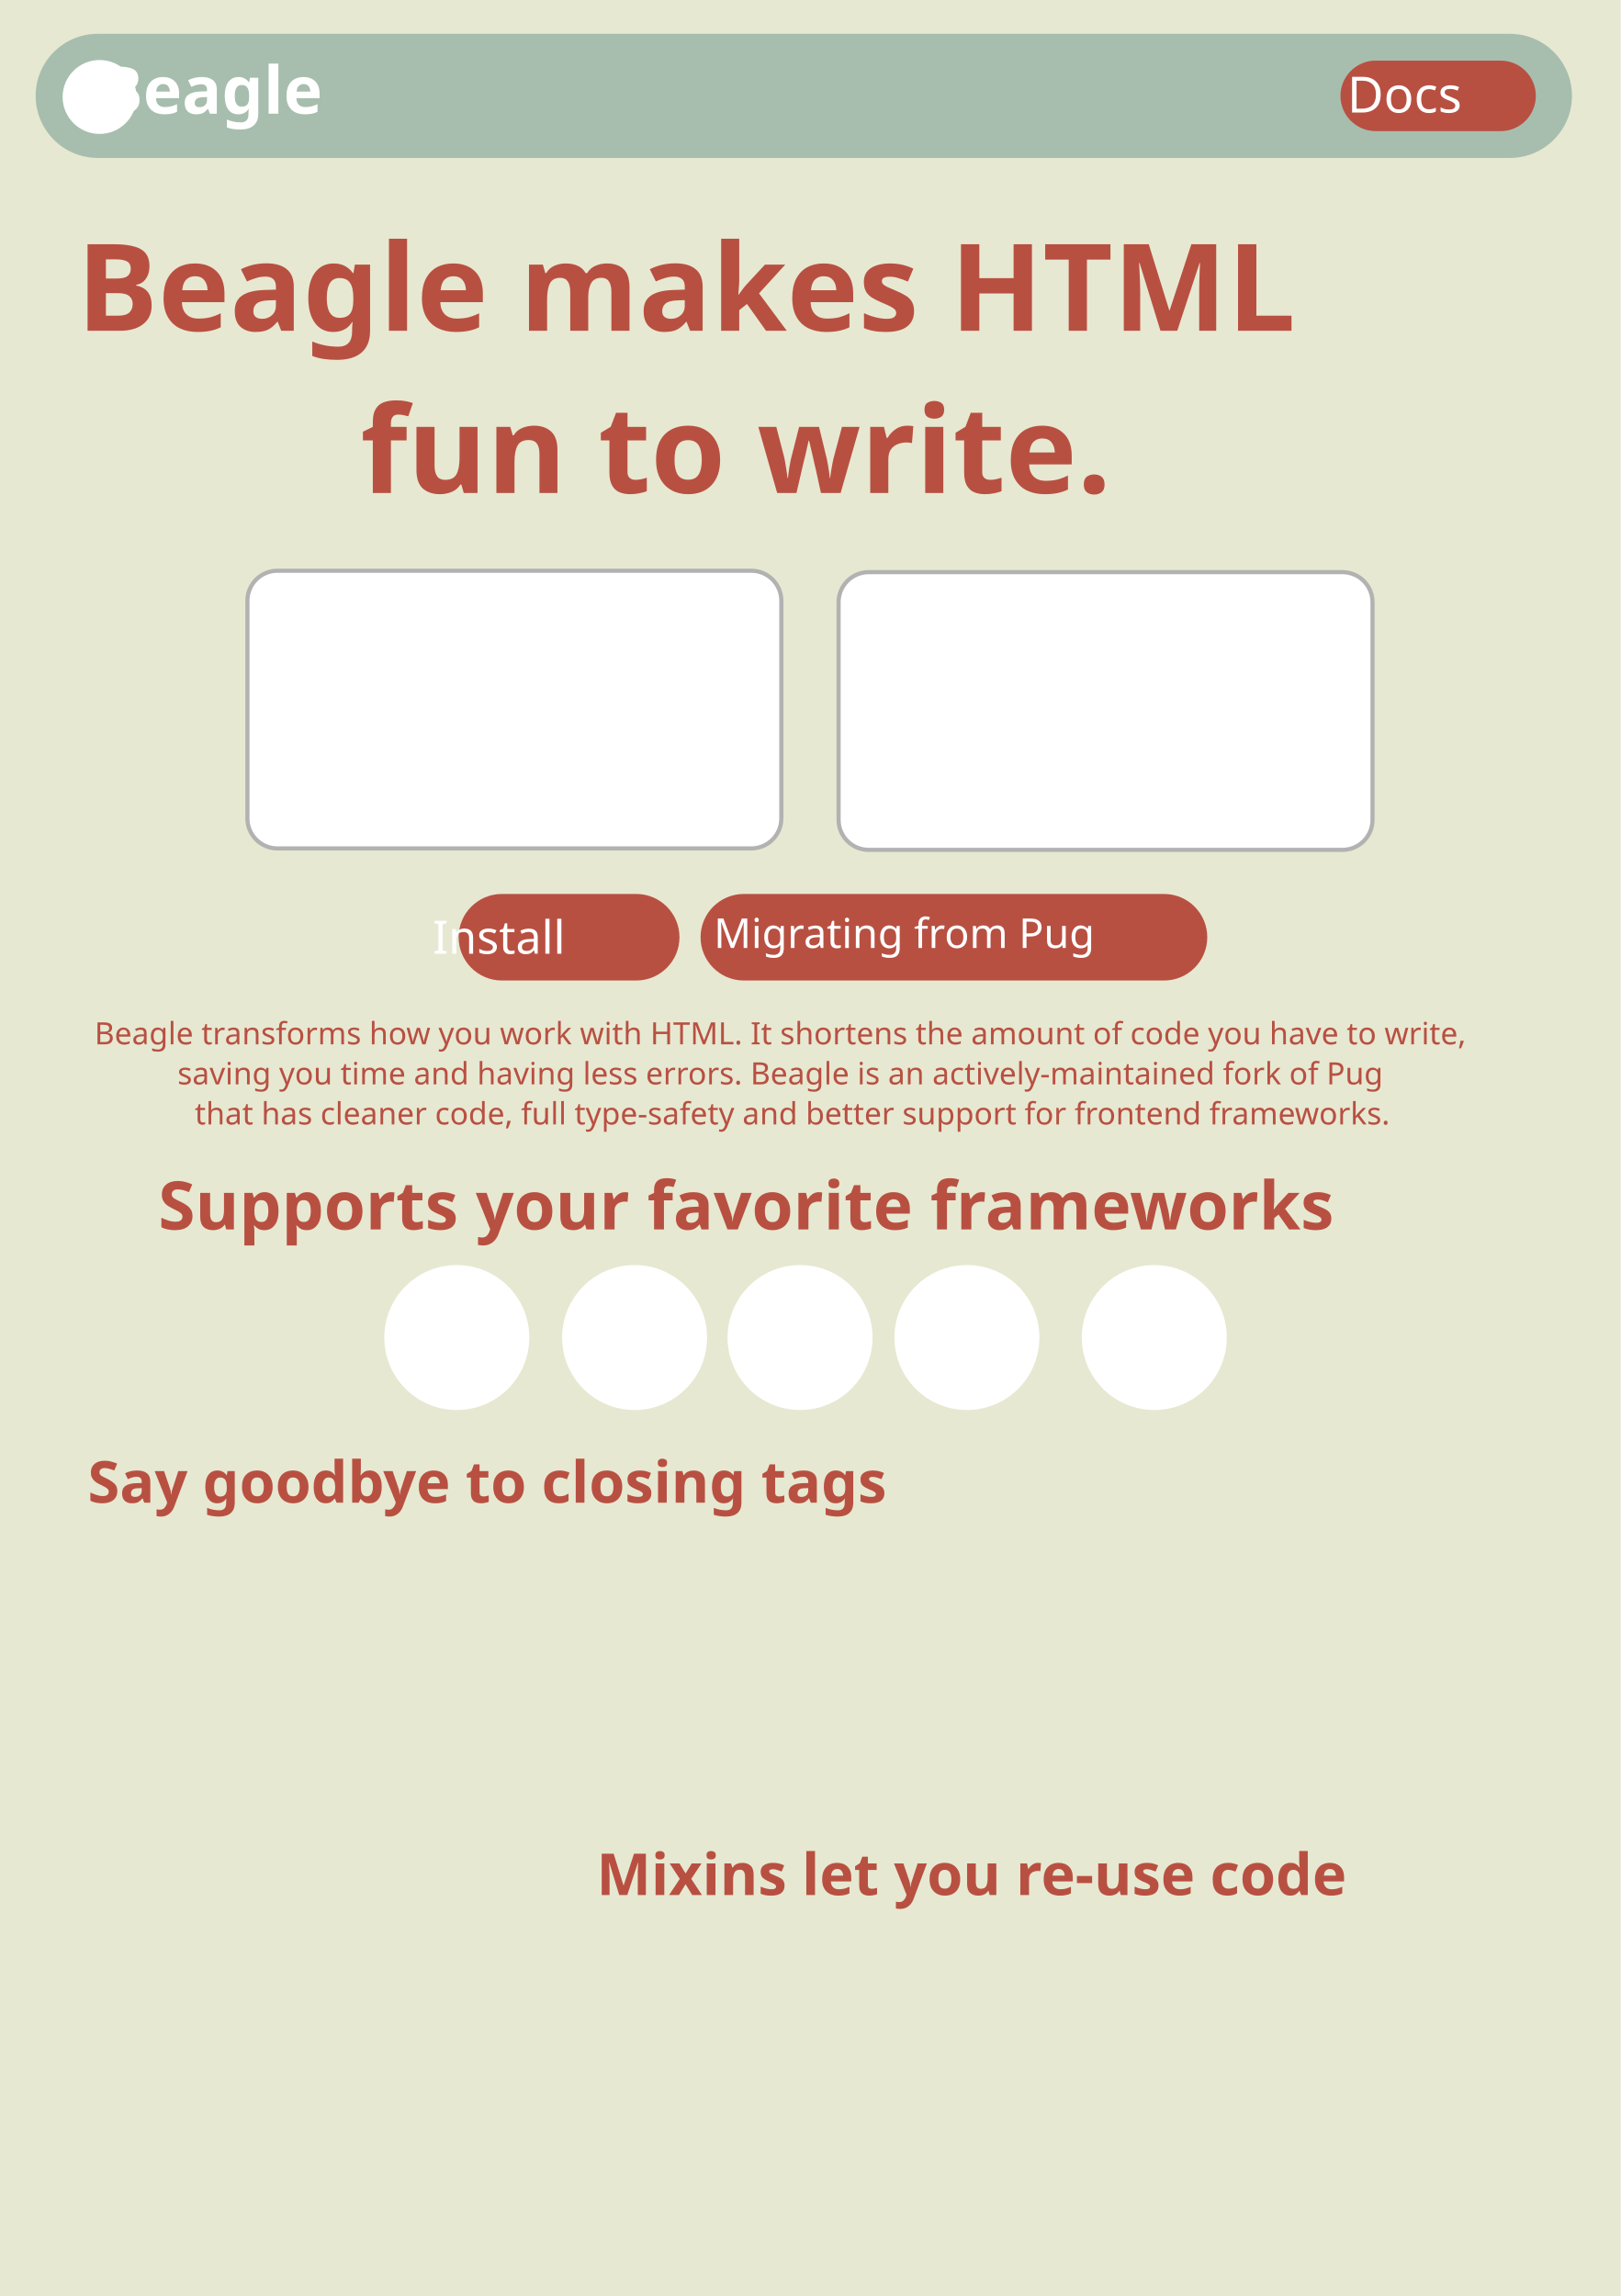
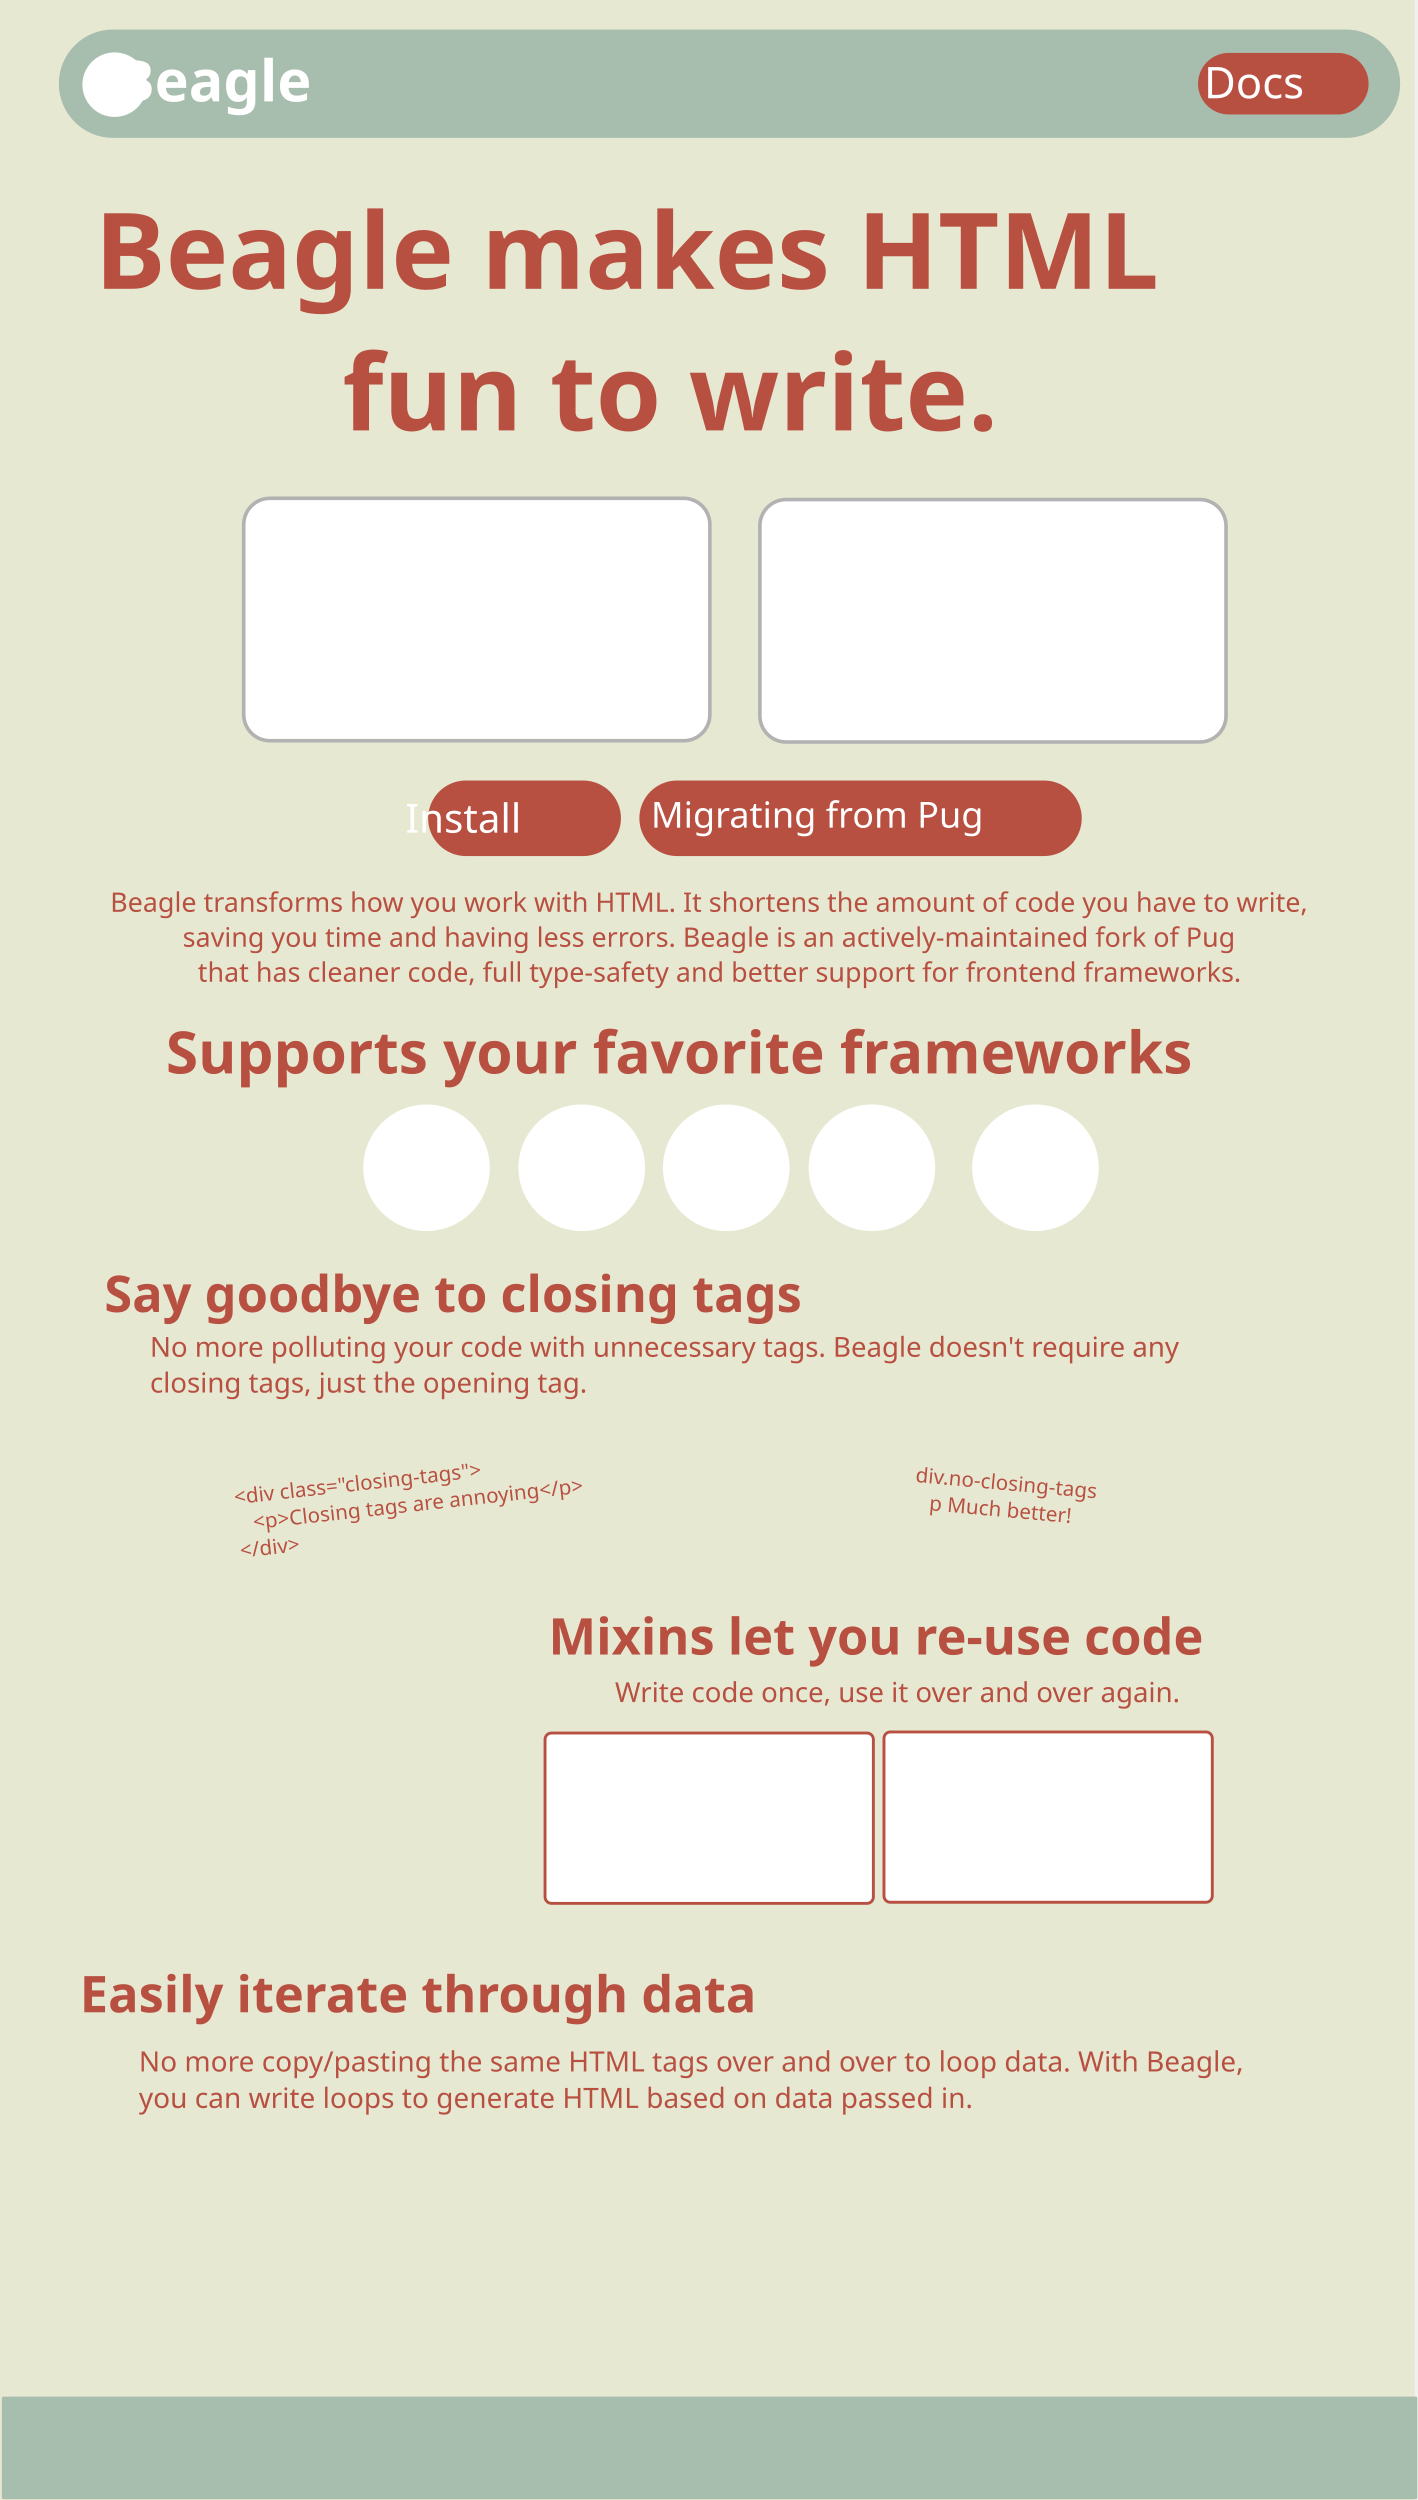
- <svg xmlns="http://www.w3.org/2000/svg" width="209.865mm" height="297.371mm" viewBox="0 0 209.865 297.371" version="1.1" id="svg1">
+ <svg xmlns="http://www.w3.org/2000/svg" width="210.237mm" height="370.858mm" viewBox="0 0 210.237 370.858" version="1.1" id="svg1">
  <defs id="defs1" />
-   <g id="layer1" transform="translate(-1.904867,-0.2504981)">
-     <rect style="fill:#e7e8d1;fill-opacity:1;stroke-width:0.688" id="rect1" width="209.865" height="478.054" x="1.905" y="0.25" ry="0" />
+   <g id="layer1" transform="translate(2.20591,-0.2504981)">
+     <rect style="fill:#e7e8d1;fill-opacity:1;stroke-width:0.606" id="rect1" width="209.865" height="370.858" x="-2.206" y="0.25" ry="0" />
    <text xml:space="preserve" style="font-style:normal;font-variant:normal;font-weight:normal;font-stretch:normal;font-size:15.689px;line-height:1.3;font-family:Inter;-inkscape-font-specification:Inter;text-align:center;writing-mode:lr-tb;direction:ltr;text-anchor:middle;fill:#b85042;fill-opacity:1;stroke-width:1.709" x="108.258" y="43.09" id="text1">
      <tspan style="font-style:normal;font-variant:normal;font-weight:bold;font-stretch:normal;font-family:'Alan Sans';-inkscape-font-specification:'Alan Sans Bold';fill:#b85042;fill-opacity:1;stroke-width:1.709" x="108.258" y="43.09" id="tspan2">Beagle makes HTML </tspan>
      <tspan style="font-style:normal;font-variant:normal;font-weight:bold;font-stretch:normal;font-family:'Alan Sans';-inkscape-font-specification:'Alan Sans Bold';fill:#b85042;fill-opacity:1;stroke-width:1.709" x="108.258" y="64.099" id="tspan3">fun to write.</tspan>
    </text>
    <g id="g11" transform="translate(3.913803,-0.2808887)" style="fill:#ffffff;fill-opacity:1">
      <rect style="fill:#ffffff;fill-opacity:1;stroke:#b2b2b2;stroke-width:0.538;stroke-opacity:1" id="rect5" width="69.152" height="35.966" x="30.034" y="74.451" ry="3.893" />
      <rect style="fill:#ffffff;fill-opacity:1;stroke:#b2b2b2;stroke-width:0.538;stroke-opacity:1" id="rect6" width="69.152" height="35.966" x="106.601" y="74.636" ry="3.893" />
    </g>
    <text xml:space="preserve" style="font-style:normal;font-variant:normal;font-weight:normal;font-stretch:normal;font-size:3.989px;line-height:1.3;font-family:'Alan Sans';-inkscape-font-specification:'Alan Sans';text-align:center;writing-mode:lr-tb;direction:ltr;text-anchor:middle;fill:#b85042;fill-opacity:1;stroke:none;stroke-width:0.435;stroke-opacity:1" x="107.112" y="135.508" id="text6">
      <tspan style="font-style:normal;font-variant:normal;font-weight:normal;font-stretch:normal;font-family:'Alan Sans';-inkscape-font-specification:'Alan Sans';fill:#b85042;fill-opacity:1;stroke:none;stroke-width:0.435" x="107.112" y="135.508" id="tspan7">Beagle transforms how you work with HTML. It shortens the amount of code you have to write, </tspan>
      <tspan style="font-style:normal;font-variant:normal;font-weight:normal;font-stretch:normal;font-family:'Alan Sans';-inkscape-font-specification:'Alan Sans';fill:#b85042;fill-opacity:1;stroke:none;stroke-width:0.435" x="107.112" y="140.695" id="tspan8">saving you time and having less errors. Beagle is an actively-maintained fork of Pug </tspan>
      <tspan style="font-style:normal;font-variant:normal;font-weight:normal;font-stretch:normal;font-family:'Alan Sans';-inkscape-font-specification:'Alan Sans';fill:#b85042;fill-opacity:1;stroke:none;stroke-width:0.435" x="107.112" y="145.881" id="tspan10">that has cleaner code, full type-safety and better support for frontend frameworks.</tspan>
    </text>
    <g id="g12" transform="matrix(1.104956,0,0,1.104956,-10.65968,-12.31129)" />
    <rect style="fill:#a7beae;fill-opacity:1;stroke:none;stroke-width:0.58;stroke-opacity:1" id="rect12" width="198.978" height="16.076" x="6.521" y="4.63" ry="8.038" />
    <rect style="fill:#b85042;fill-opacity:1;stroke:none;stroke-width:0.156;stroke-opacity:1" id="rect13" width="25.303" height="9.136" x="175.514" y="8.099" ry="4.568" />
    <text xml:space="preserve" style="font-style:normal;font-variant:normal;font-weight:500;font-stretch:normal;font-size:6.472px;line-height:1.3;font-family:'Alan Sans';-inkscape-font-specification:'Alan Sans Medium';text-align:center;writing-mode:lr-tb;direction:ltr;text-anchor:middle;fill:#ffffff;fill-opacity:1;stroke:none;stroke-width:0.705;stroke-opacity:1" x="188.023" y="14.829" id="text13">
      <tspan id="tspan13" style="font-style:normal;font-variant:normal;font-weight:500;font-stretch:normal;font-family:'Alan Sans';-inkscape-font-specification:'Alan Sans Medium';fill:#ffffff;fill-opacity:1;stroke-width:0.705" x="188.023" y="14.829">Docs</tspan>
    </text>
    <g id="g18" transform="translate(-9.564962,-0.5313868)">
      <g id="g16" transform="translate(11.50006,0.4464043)">
        <g id="g15">
          <rect style="fill:#b85042;fill-opacity:1;stroke:none;stroke-width:0.428;stroke-opacity:1" id="rect11" width="25.888" height="10.145" x="63.376" y="116.231" ry="5.073" transform="matrix(1.104956,0,0,1.104956,-10.65968,-12.31129)" />
          <text xml:space="preserve" style="font-style:normal;font-variant:normal;font-weight:500;font-stretch:normal;font-size:5.975px;line-height:1.3;font-family:'Alan Sans';-inkscape-font-specification:'Alan Sans Medium';text-align:center;writing-mode:lr-tb;direction:ltr;text-anchor:middle;fill:#ffffff;fill-opacity:1;stroke:none;stroke-width:0.651;stroke-opacity:1" x="73.147" y="123.858" id="text14">
            <tspan id="tspan14" style="stroke-width:0.651" x="73.147" y="123.858">Install</tspan>
          </text>
        </g>
      </g>
      <g id="g17" transform="translate(-6.908028)">
        <rect style="fill:#b85042;fill-opacity:1;stroke:none;stroke-width:0.716;stroke-opacity:1" id="rect10" width="65.625" height="11.21" x="109.112" y="116.565" ry="5.605" />
        <text xml:space="preserve" style="font-style:normal;font-variant:normal;font-weight:500;font-stretch:normal;font-size:5.35px;line-height:1.3;font-family:'Alan Sans';-inkscape-font-specification:'Alan Sans Medium';text-align:center;writing-mode:lr-tb;direction:ltr;text-anchor:middle;fill:#ffffff;fill-opacity:1;stroke:none;stroke-width:0.583;stroke-opacity:1" x="141.751" y="123.561" id="text15">
          <tspan id="tspan15" style="stroke-width:0.583" x="141.751" y="123.561">Migrating from Pug</tspan>
        </text>
      </g>
    </g>
    <text xml:space="preserve" style="font-style:normal;font-variant:normal;font-weight:bold;font-stretch:normal;font-size:7.502px;line-height:1.3;font-family:'Alan Sans';-inkscape-font-specification:'Alan Sans Bold';text-align:center;writing-mode:lr-tb;direction:ltr;text-anchor:middle;fill:#b85042;fill-opacity:1;stroke:none;stroke-width:0.817;stroke-opacity:1" x="69.88" y="194.876" id="text18">
      <tspan id="tspan18" style="font-style:normal;font-variant:normal;font-weight:bold;font-stretch:normal;font-family:'Alan Sans';-inkscape-font-specification:'Alan Sans Bold';fill:#b85042;fill-opacity:1;stroke-width:0.817" x="69.88" y="194.876">Say goodbye to closing tags</tspan>
    </text>
    <text xml:space="preserve" style="font-style:normal;font-variant:normal;font-weight:bold;font-stretch:normal;font-size:7.502px;line-height:1.3;font-family:'Alan Sans';-inkscape-font-specification:'Alan Sans Bold';text-align:center;writing-mode:lr-tb;direction:ltr;text-anchor:middle;fill:#b85042;fill-opacity:1;stroke:none;stroke-width:0.817;stroke-opacity:1" x="132.64" y="245.693" id="text19">
      <tspan id="tspan19" style="font-style:normal;font-variant:normal;font-weight:bold;font-stretch:normal;font-family:'Alan Sans';-inkscape-font-specification:'Alan Sans Bold';fill:#b85042;fill-opacity:1;stroke-width:0.817" x="133.586" y="245.693">Mixins let you re-use code </tspan>
    </text>
-     <text xml:space="preserve" style="font-style:normal;font-variant:normal;font-weight:bold;font-stretch:normal;font-size:7.502px;line-height:1.3;font-family:'Alan Sans';-inkscape-font-specification:'Alan Sans Bold';text-align:center;writing-mode:lr-tb;direction:ltr;text-anchor:middle;fill:#b85042;fill-opacity:1;stroke:none;stroke-width:0.817;stroke-opacity:1" x="68.01" y="312.83" id="text20">
-       <tspan id="tspan20" style="font-style:normal;font-variant:normal;font-weight:bold;font-stretch:normal;font-family:'Alan Sans';-inkscape-font-specification:'Alan Sans Bold';fill:#b85042;fill-opacity:1;stroke-width:0.817" x="68.01" y="312.83">Easily iterate through data</tspan>
+     <text xml:space="preserve" style="font-style:normal;font-variant:normal;font-weight:bold;font-stretch:normal;font-size:7.502px;line-height:1.3;font-family:'Alan Sans';-inkscape-font-specification:'Alan Sans Bold';text-align:center;writing-mode:lr-tb;direction:ltr;text-anchor:middle;fill:#b85042;fill-opacity:1;stroke:none;stroke-width:0.817;stroke-opacity:1" x="64.69" y="298.758" id="text20">
+       <tspan id="tspan20" style="font-style:normal;font-variant:normal;font-weight:bold;font-stretch:normal;font-family:'Alan Sans';-inkscape-font-specification:'Alan Sans Bold';fill:#b85042;fill-opacity:1;stroke-width:0.817" x="64.69" y="298.758">Easily iterate through data</tspan>
    </text>
    <text xml:space="preserve" style="font-style:normal;font-variant:normal;font-weight:bold;font-stretch:normal;font-size:8.679px;line-height:1.3;font-family:'Alan Sans';-inkscape-font-specification:'Alan Sans Bold';text-align:center;writing-mode:lr-tb;direction:ltr;text-anchor:middle;fill:#b85042;fill-opacity:1;stroke:none;stroke-width:0.945;stroke-opacity:1" x="104.172" y="159.484" id="text21">
      <tspan id="tspan21" style="font-style:normal;font-variant:normal;font-weight:bold;font-stretch:normal;font-family:'Alan Sans';-inkscape-font-specification:'Alan Sans Bold';fill:#b85042;fill-opacity:1;stroke-width:0.945" x="104.172" y="159.484">Supports your favorite frameworks</tspan>
    </text>
-     <text xml:space="preserve" style="font-style:normal;font-variant:normal;font-weight:bold;font-stretch:normal;font-size:8.53px;line-height:1.3;font-family:'Alan Sans';-inkscape-font-specification:'Alan Sans Bold';text-align:center;writing-mode:lr-tb;direction:ltr;text-anchor:middle;fill:#ffffff;fill-opacity:1;stroke:none;stroke-width:0.929;stroke-opacity:1" x="34.723" y="14.977" id="text22">
-       <tspan id="tspan22" style="fill:#ffffff;fill-opacity:1;stroke-width:0.929" x="34.723" y="14.977">Beagle</tspan>
+     <text xml:space="preserve" style="font-style:normal;font-variant:normal;font-weight:bold;font-stretch:normal;font-size:8.53px;line-height:1.3;font-family:'Alan Sans';-inkscape-font-specification:'Alan Sans Bold';text-align:center;writing-mode:lr-tb;direction:ltr;text-anchor:middle;fill:#ffffff;fill-opacity:1;stroke:none;stroke-width:0.929;stroke-opacity:1" x="35.039" y="15.293" id="text22">
+       <tspan id="tspan22" style="fill:#ffffff;fill-opacity:1;stroke-width:0.929" x="35.039" y="15.293">Beagle</tspan>
    </text>
    <circle style="fill:#ffffff;fill-opacity:1;stroke:none;stroke-width:0.538;stroke-opacity:1" id="path22" cx="61.066" cy="173.483" r="9.388" />
    <circle style="fill:#ffffff;fill-opacity:1;stroke:none;stroke-width:0.538;stroke-opacity:1" id="circle22" cx="84.093" cy="173.483" r="9.388" />
    <circle style="fill:#ffffff;fill-opacity:1;stroke:none;stroke-width:0.538;stroke-opacity:1" id="circle23" cx="105.525" cy="173.483" r="9.388" />
    <circle style="fill:#ffffff;fill-opacity:1;stroke:none;stroke-width:0.538;stroke-opacity:1" id="circle24" cx="127.135" cy="173.483" r="9.388" />
    <circle style="fill:#ffffff;fill-opacity:1;stroke:none;stroke-width:0.538;stroke-opacity:1" id="circle25" cx="151.402" cy="173.483" r="9.388" />
    <rect style="fill:#ffffff;stroke-width:0.538" id="rect2" width="9.573" height="9.573" x="10.015" y="8.024" ry="4.786" />
+     <text xml:space="preserve" style="font-style:normal;font-variant:normal;font-weight:normal;font-stretch:normal;font-size:4.091px;line-height:1.3;font-family:'Alan Sans';-inkscape-font-specification:'Alan Sans';text-align:start;writing-mode:lr-tb;direction:ltr;text-anchor:start;fill:#b85042;fill-opacity:1;stroke-width:0.446" x="20.042" y="201.513" id="text4">
+       <tspan id="tspan4" style="font-style:normal;font-variant:normal;font-weight:normal;font-stretch:normal;font-family:'Alan Sans';-inkscape-font-specification:'Alan Sans';text-align:start;text-anchor:start;fill:#b85042;fill-opacity:1;stroke-width:0.446" x="20.042" y="201.513">No more polluting your code with unnecessary tags. Beagle doesn't require any</tspan>
+       <tspan style="font-style:normal;font-variant:normal;font-weight:normal;font-stretch:normal;font-family:'Alan Sans';-inkscape-font-specification:'Alan Sans';text-align:start;text-anchor:start;fill:#b85042;fill-opacity:1;stroke-width:0.446" x="20.042" y="206.831" id="tspan5">closing tags, just the opening tag. </tspan>
+     </text>
+     <text xml:space="preserve" style="font-style:normal;font-variant:normal;font-weight:normal;font-stretch:normal;font-size:4.091px;line-height:1.3;font-family:'Alan Sans';-inkscape-font-specification:'Alan Sans';text-align:end;writing-mode:lr-tb;direction:ltr;text-anchor:end;fill:#b85042;fill-opacity:1;stroke-width:0.446" x="178.159" y="252.74" id="text9">
+       <tspan style="font-style:normal;font-variant:normal;font-weight:normal;font-stretch:normal;font-family:'Alan Sans';-inkscape-font-specification:'Alan Sans';text-align:end;text-anchor:end;fill:#b85042;fill-opacity:1;stroke-width:0.446" x="178.159" y="252.74" id="tspan9">Write code once, use it over and over again.</tspan>
+     </text>
+     <text xml:space="preserve" style="font-style:normal;font-variant:normal;font-weight:normal;font-stretch:normal;font-size:4.16px;line-height:1.3;font-family:'Alan Sans';-inkscape-font-specification:'Alan Sans';text-align:start;writing-mode:lr-tb;direction:ltr;text-anchor:start;fill:#b85042;fill-opacity:1;stroke-width:0.453" x="18.389" y="307.536" id="text11">
+       <tspan id="tspan11" style="text-align:start;text-anchor:start;stroke-width:0.453" x="18.389" y="307.536">No more copy/pasting the same HTML tags over and over to loop data. With Beagle, </tspan>
+       <tspan style="text-align:start;text-anchor:start;stroke-width:0.453" x="18.389" y="312.944" id="tspan12">you can write loops to generate HTML based on data passed in.</tspan>
+     </text>
+     <text xml:space="preserve" style="font-style:normal;font-variant:normal;font-weight:normal;font-stretch:normal;font-size:3.067px;line-height:1.3;font-family:'Alan Sans';-inkscape-font-specification:'Alan Sans';text-align:start;writing-mode:lr-tb;direction:ltr;text-anchor:start;fill:#b85042;fill-opacity:1;stroke-width:0.334" x="7.773" y="225.64" id="text16" transform="rotate(-6.336989)">
+       <tspan id="tspan16" style="stroke-width:0.334" x="7.773" y="225.64">&lt;div class="closing-tags"&gt;</tspan>
+       <tspan style="stroke-width:0.334" x="7.773" y="229.627" id="tspan17">   &lt;p&gt;Closing tags are annoying&lt;/p&gt;</tspan>
+       <tspan style="stroke-width:0.334" x="7.773" y="233.614" id="tspan23">&lt;/div&gt;</tspan>
+     </text>
+     <text xml:space="preserve" style="font-style:normal;font-variant:normal;font-weight:normal;font-stretch:normal;font-size:3.067px;line-height:1.3;font-family:'Alan Sans';-inkscape-font-specification:'Alan Sans';text-align:start;writing-mode:lr-tb;direction:ltr;text-anchor:start;fill:#b85042;fill-opacity:1;stroke-width:0.334" x="152.894" y="207.109" id="text27" transform="rotate(5.188317)">
+       <tspan style="stroke-width:0.334" x="152.894" y="207.109" id="tspan27">div.no-closing-tags </tspan>
+       <tspan style="stroke-width:0.334" x="152.894" y="211.095" id="tspan29">   p Much better!</tspan>
+     </text>
+     <rect style="fill:#ffffff;fill-opacity:1;stroke:#b85042;stroke-width:0.432;stroke-dasharray:none;stroke-opacity:1" id="rect29" width="48.706" height="25.266" x="128.926" y="257.176" ry="0.95" />
+     <rect style="fill:#ffffff;fill-opacity:1;stroke:#b85042;stroke-width:0.432;stroke-dasharray:none;stroke-opacity:1" id="rect32" width="48.706" height="25.266" x="78.648" y="257.335" ry="0.95" />
+     <rect style="fill:#a7beae;fill-opacity:1;stroke:none;stroke-width:0.238;stroke-dasharray:none;stroke-opacity:1" id="rect33" width="209.957" height="15.21" x="-1.926" y="355.769" ry="0.211" />
  </g>
</svg>
